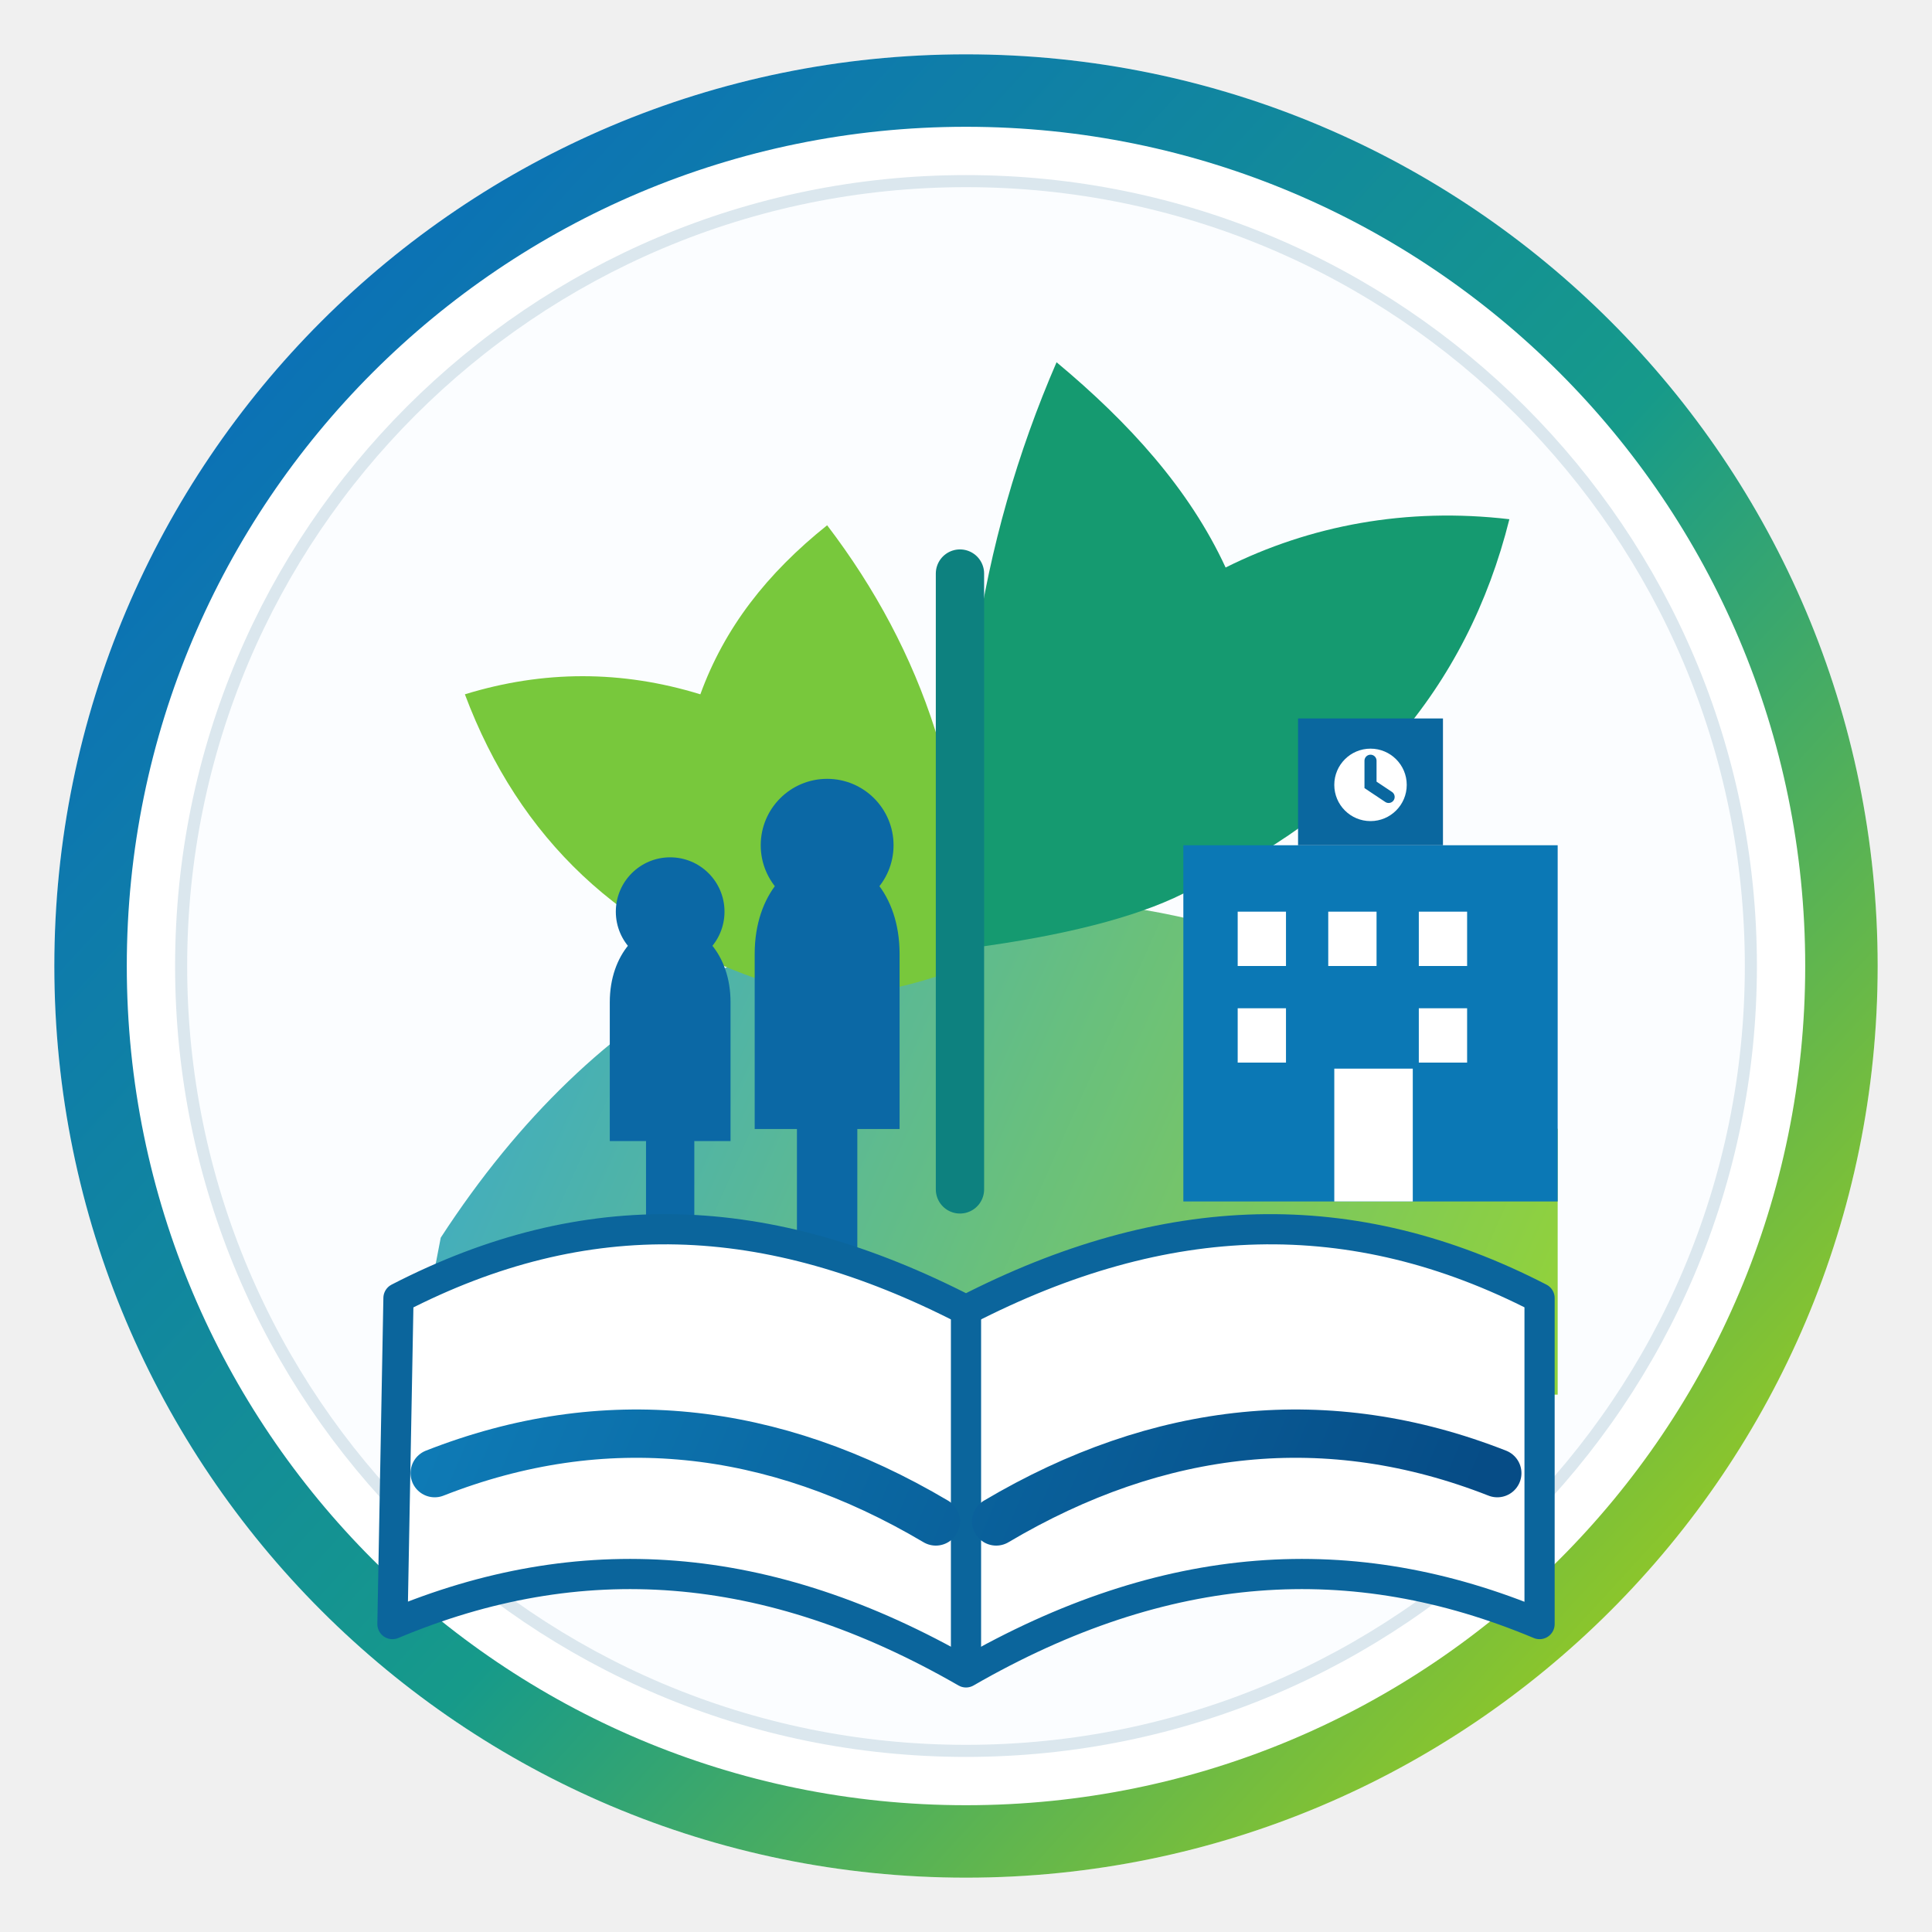
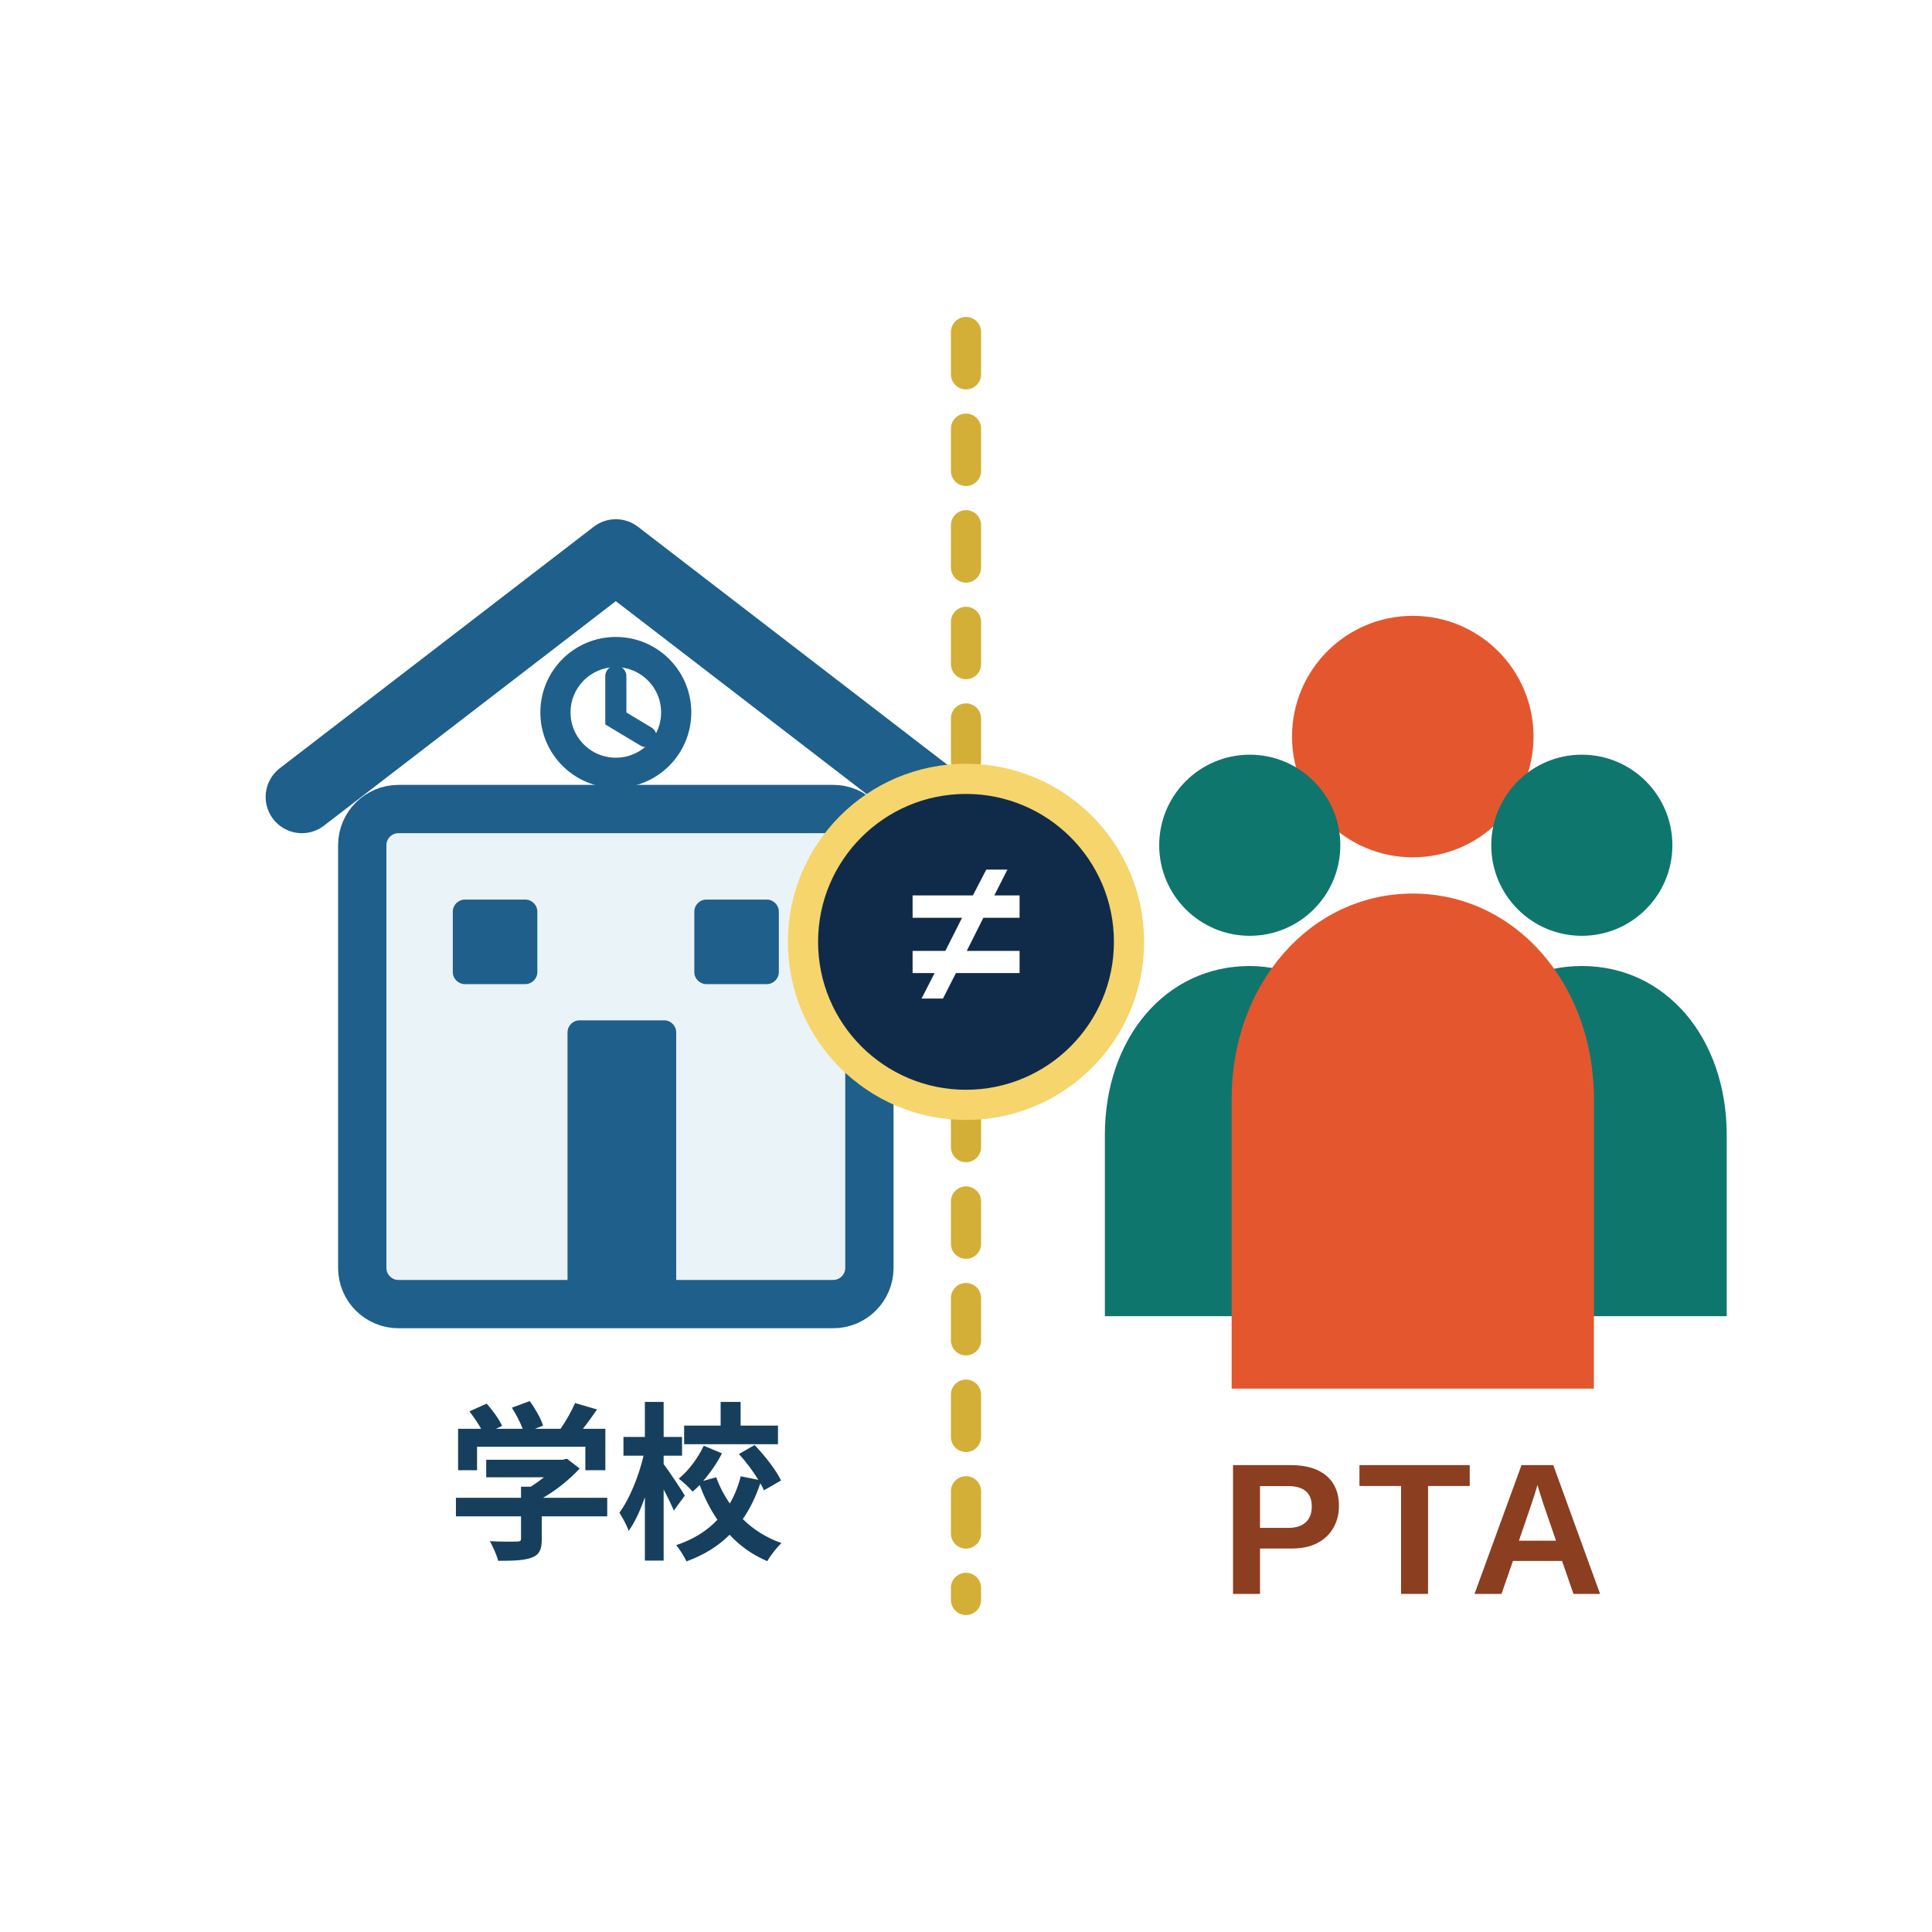
<svg xmlns="http://www.w3.org/2000/svg" viewBox="0 0 320 320" role="img" aria-labelledby="title desc">
-   <defs>
-     <linearGradient id="ring" x1="38" y1="52" x2="282" y2="276" gradientUnits="userSpaceOnUse">
-       <stop offset="0" stop-color="#0b6fb8" />
-       <stop offset="0.55" stop-color="#169a8a" />
-       <stop offset="1" stop-color="#9acb20" />
-     </linearGradient>
-     <linearGradient id="hill" x1="74" y1="154" x2="248" y2="232" gradientUnits="userSpaceOnUse">
-       <stop offset="0" stop-color="#33a7c7" />
-       <stop offset="1" stop-color="#8bcf35" />
-     </linearGradient>
-     <linearGradient id="book" x1="84" y1="201" x2="236" y2="266" gradientUnits="userSpaceOnUse">
-       <stop offset="0" stop-color="#0e7bb6" />
-       <stop offset="1" stop-color="#064c86" />
-     </linearGradient>
-   </defs>
-   <circle cx="160" cy="160" r="151" fill="#fff" />
-   <circle cx="160" cy="160" r="145" fill="none" stroke="url(#ring)" stroke-width="12" />
-   <circle cx="160" cy="160" r="130" fill="#fbfdff" stroke="#dbe7ee" stroke-width="2" />
-   <path d="M73 205c26-40 61-58 102-56 31 2 60 14 83 38v44H68z" fill="url(#hill)" opacity=".96" />
-   <path d="M161 157c-4-34 1-67 14-97 12 10 22 21 28 34 14-7 30-10 47-8-7 28-25 49-54 62-8 4-20 7-35 9z" fill="#159a70" />
-   <path d="M160 160c1-28-7-52-23-73-10 8-17 17-21 28-13-4-26-4-39 0 9 24 26 40 51 48 9 3 19 2 32-3z" fill="#78c83c" />
-   <path d="M159 95v102" stroke="#0d817f" stroke-width="8" stroke-linecap="round" />
-   <g fill="#0b68a5">
-     <circle cx="111" cy="151" r="9" />
-     <path d="M101 166c0-8 5-13 10-13s10 5 10 13v23h-6v20h-8v-20h-6z" />
-     <circle cx="137" cy="140" r="11" />
-     <path d="M125 158c0-10 6-16 12-16s12 6 12 16v29h-7v25h-10v-25h-7z" />
+   <rect width="320" height="320" fill="#ffffff" />
+   <g aria-label="学校" transform="translate(32 58)">
+     <path d="M18 74L70 34l52 40" fill="none" stroke="#1f5f8b" stroke-width="12" stroke-linecap="round" stroke-linejoin="round" />
+     <rect x="28" y="76" width="84" height="82" rx="6" fill="#eaf3f8" stroke="#1f5f8b" stroke-width="8" />
+     <rect x="62" y="111" width="18" height="47" rx="2" fill="#1f5f8b" />
+     <rect x="43" y="91" width="14" height="14" rx="2" fill="#1f5f8b" />
+     <rect x="83" y="91" width="14" height="14" rx="2" fill="#1f5f8b" />
+     <circle cx="70" cy="60" r="10" fill="#ffffff" stroke="#1f5f8b" stroke-width="5" />
+     <path d="M70 54v7l5 3" fill="none" stroke="#1f5f8b" stroke-width="3.5" stroke-linecap="round" />
+     <text x="70" y="198" text-anchor="middle" font-family="Noto Sans JP, sans-serif" font-size="28" font-weight="800" fill="#163f5d">学校</text>
  </g>
-   <g transform="translate(196 119)">
-     <path d="M0 21h62v59H0z" fill="#0b78b5" />
-     <path d="M19 0h24v21H19z" fill="#0a679f" />
-     <circle cx="31" cy="11" r="6" fill="#fff" />
-     <path d="M31 7v4l3 2" fill="none" stroke="#0a679f" stroke-width="2" stroke-linecap="round" />
-     <g fill="#fff">
-       <path d="M9 32h8v9H9zM24 32h8v9h-8zM39 32h8v9h-8zM9 48h8v9H9zM39 48h8v9h-8z" />
-       <path d="M25 58h13v22H25z" />
-     </g>
+   <g aria-hidden="true">
+     <path d="M160 55v210" stroke="#d4af37" stroke-width="5" stroke-dasharray="7 9" stroke-linecap="round" />
+     <circle cx="160" cy="156" r="27" fill="#102b49" stroke="#f5d56c" stroke-width="5" />
+     <text x="160" y="166" text-anchor="middle" font-family="Arial, sans-serif" font-size="34" font-weight="900" fill="#ffffff">≠</text>
  </g>
-   <path d="M66 215c31-16 61-15 94 2 33-17 64-18 95-2v54c-31-13-62-11-95 8-33-19-64-21-95-8z" fill="#fff" stroke="#0b659c" stroke-width="5" stroke-linejoin="round" />
-   <path d="M160 218v57" stroke="#0b659c" stroke-width="5" />
-   <path d="M72 244c28-11 56-8 83 8M248 244c-28-11-56-8-83 8" fill="none" stroke="url(#book)" stroke-width="8" stroke-linecap="round" />
+   <g aria-label="PTA" transform="translate(183 66)">
+     <circle cx="51" cy="56" r="20" fill="#e4572e" />
+     <circle cx="24" cy="74" r="15" fill="#0f766e" />
+     <circle cx="79" cy="74" r="15" fill="#0f766e" />
+     <path d="M24 94c-14 0-24 12-24 28v30h47v-30c0-16-10-28-23-28z" fill="#0f766e" />
+     <path d="M79 94c-14 0-24 12-24 28v30h48v-30c0-16-10-28-24-28z" fill="#0f766e" />
+     <path d="M51 82c-17 0-30 15-30 34v48h60v-48c0-19-13-34-30-34z" fill="#e4572e" />
+     <text x="51" y="198" text-anchor="middle" font-family="Arial, sans-serif" font-size="31" font-weight="900" letter-spacing="2" fill="#8b3e20">PTA</text>
+   </g>
</svg>
